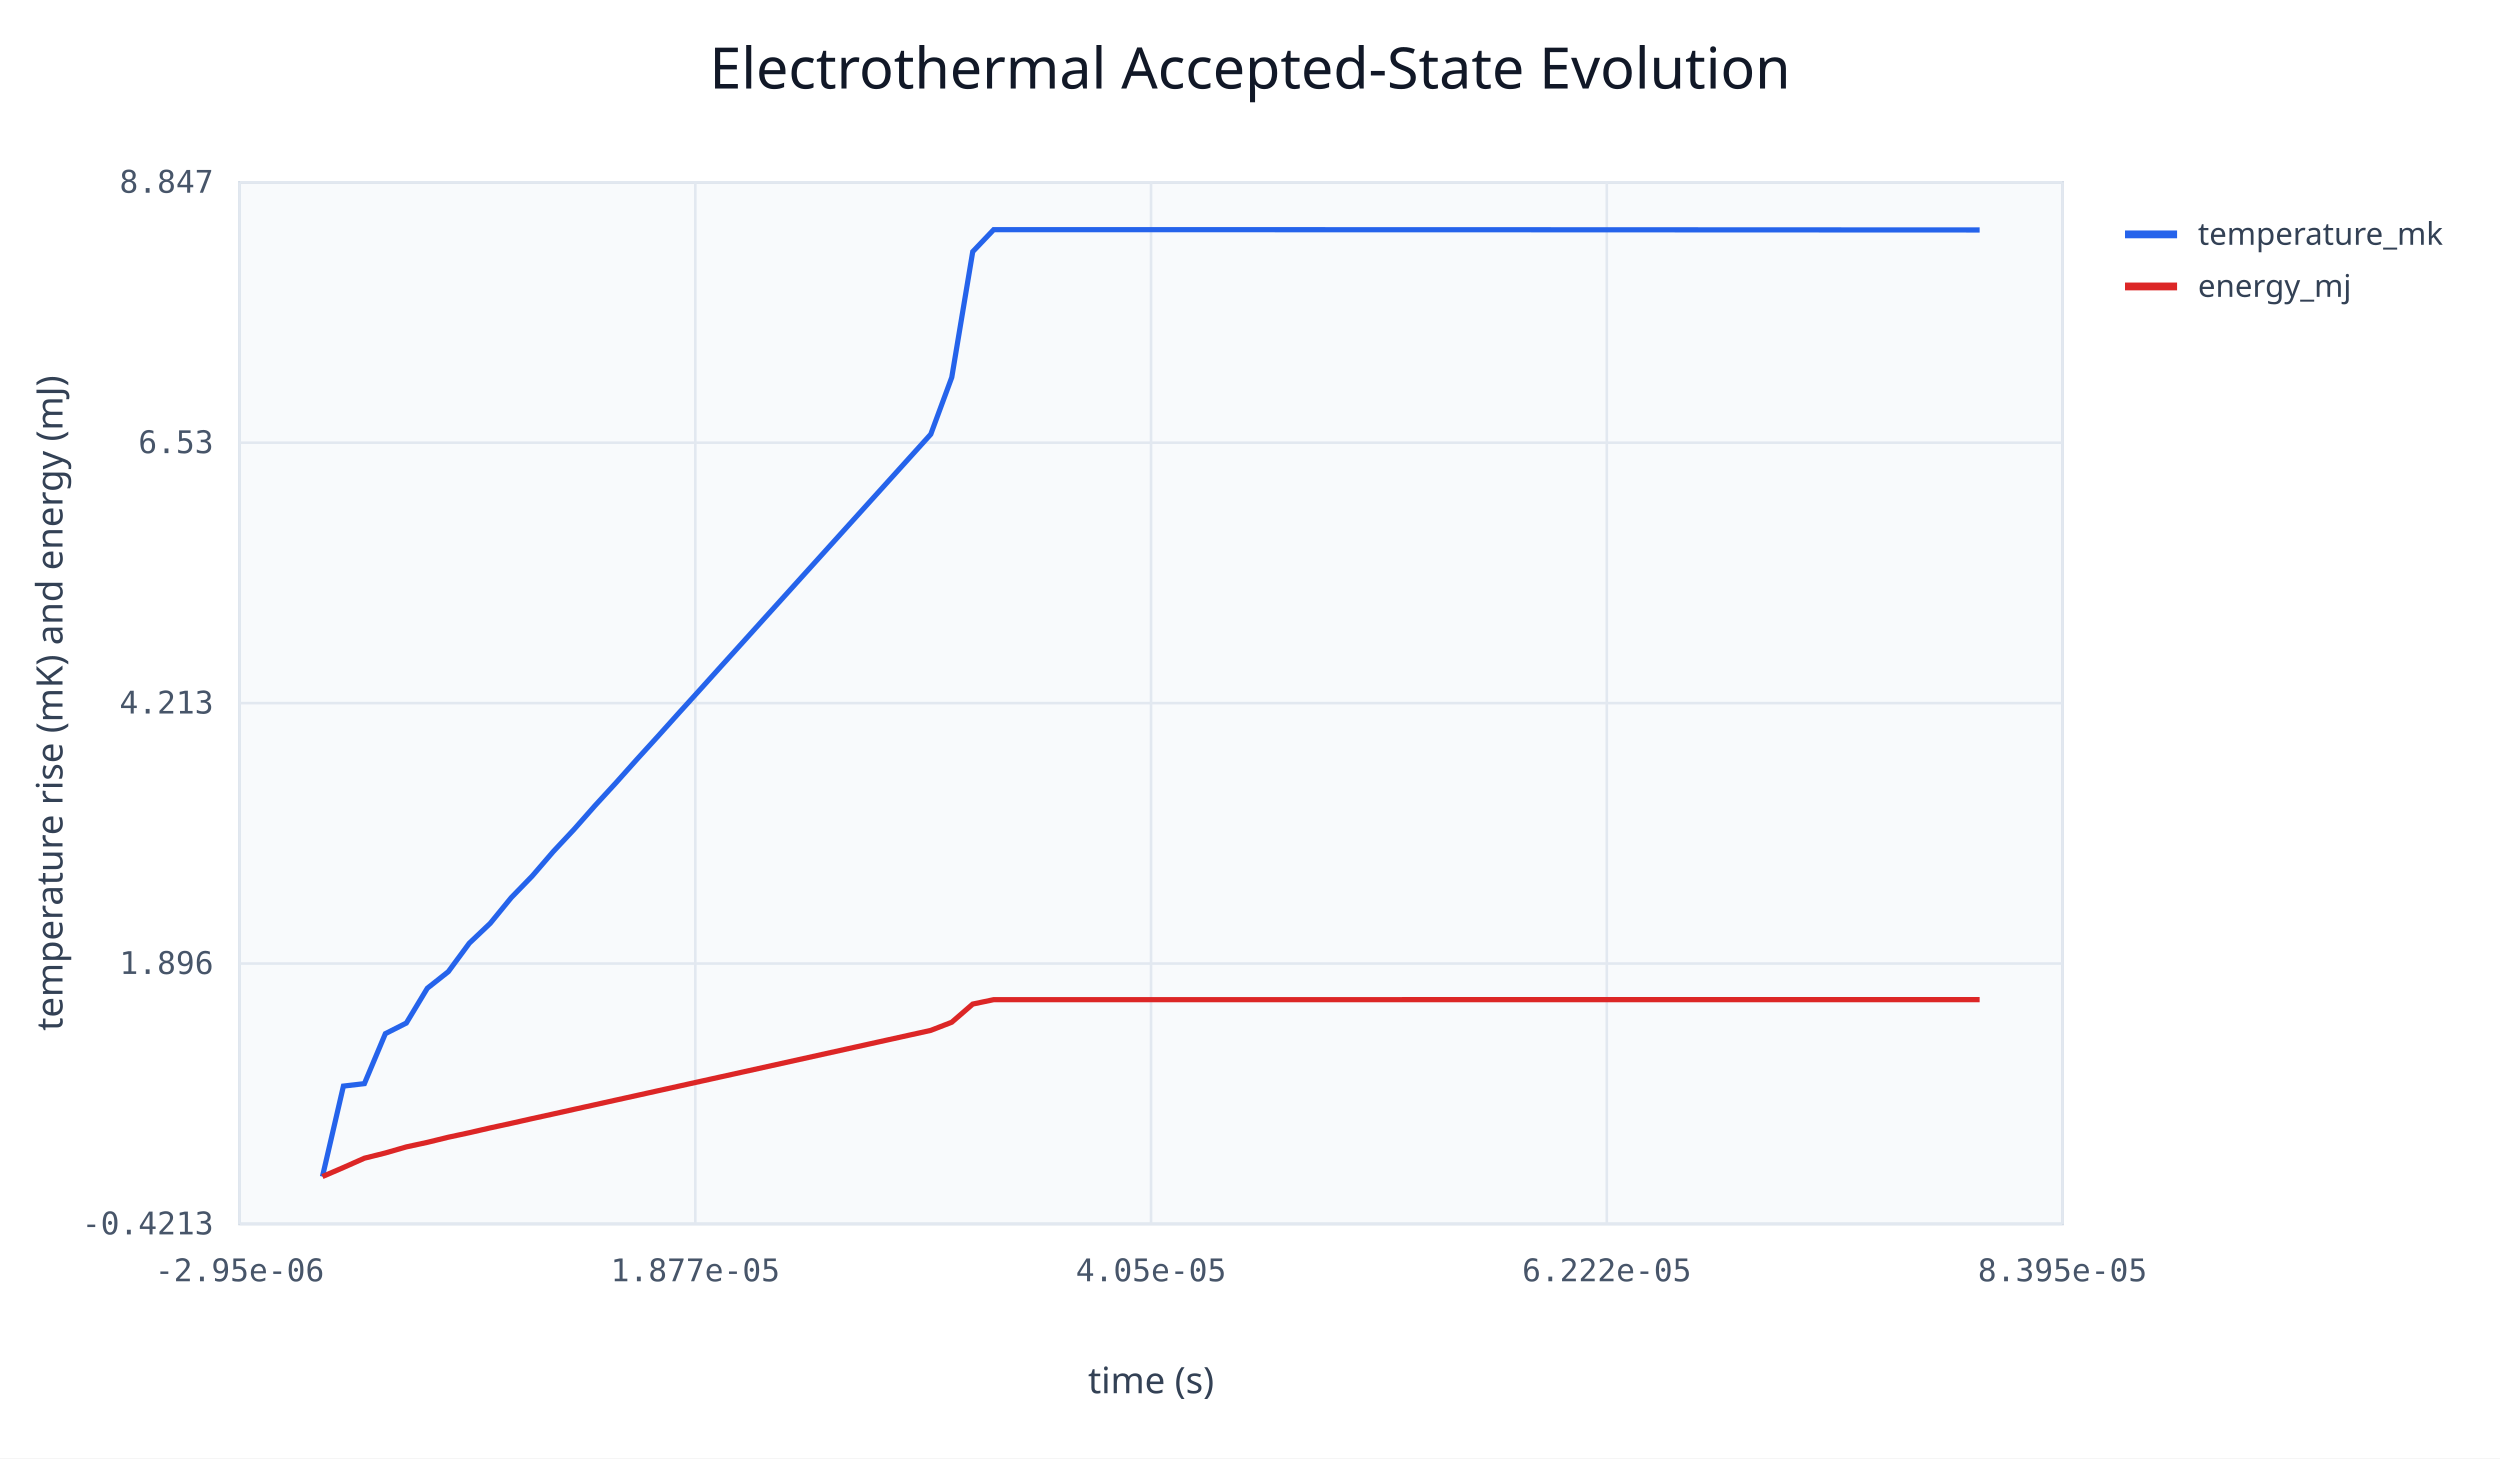
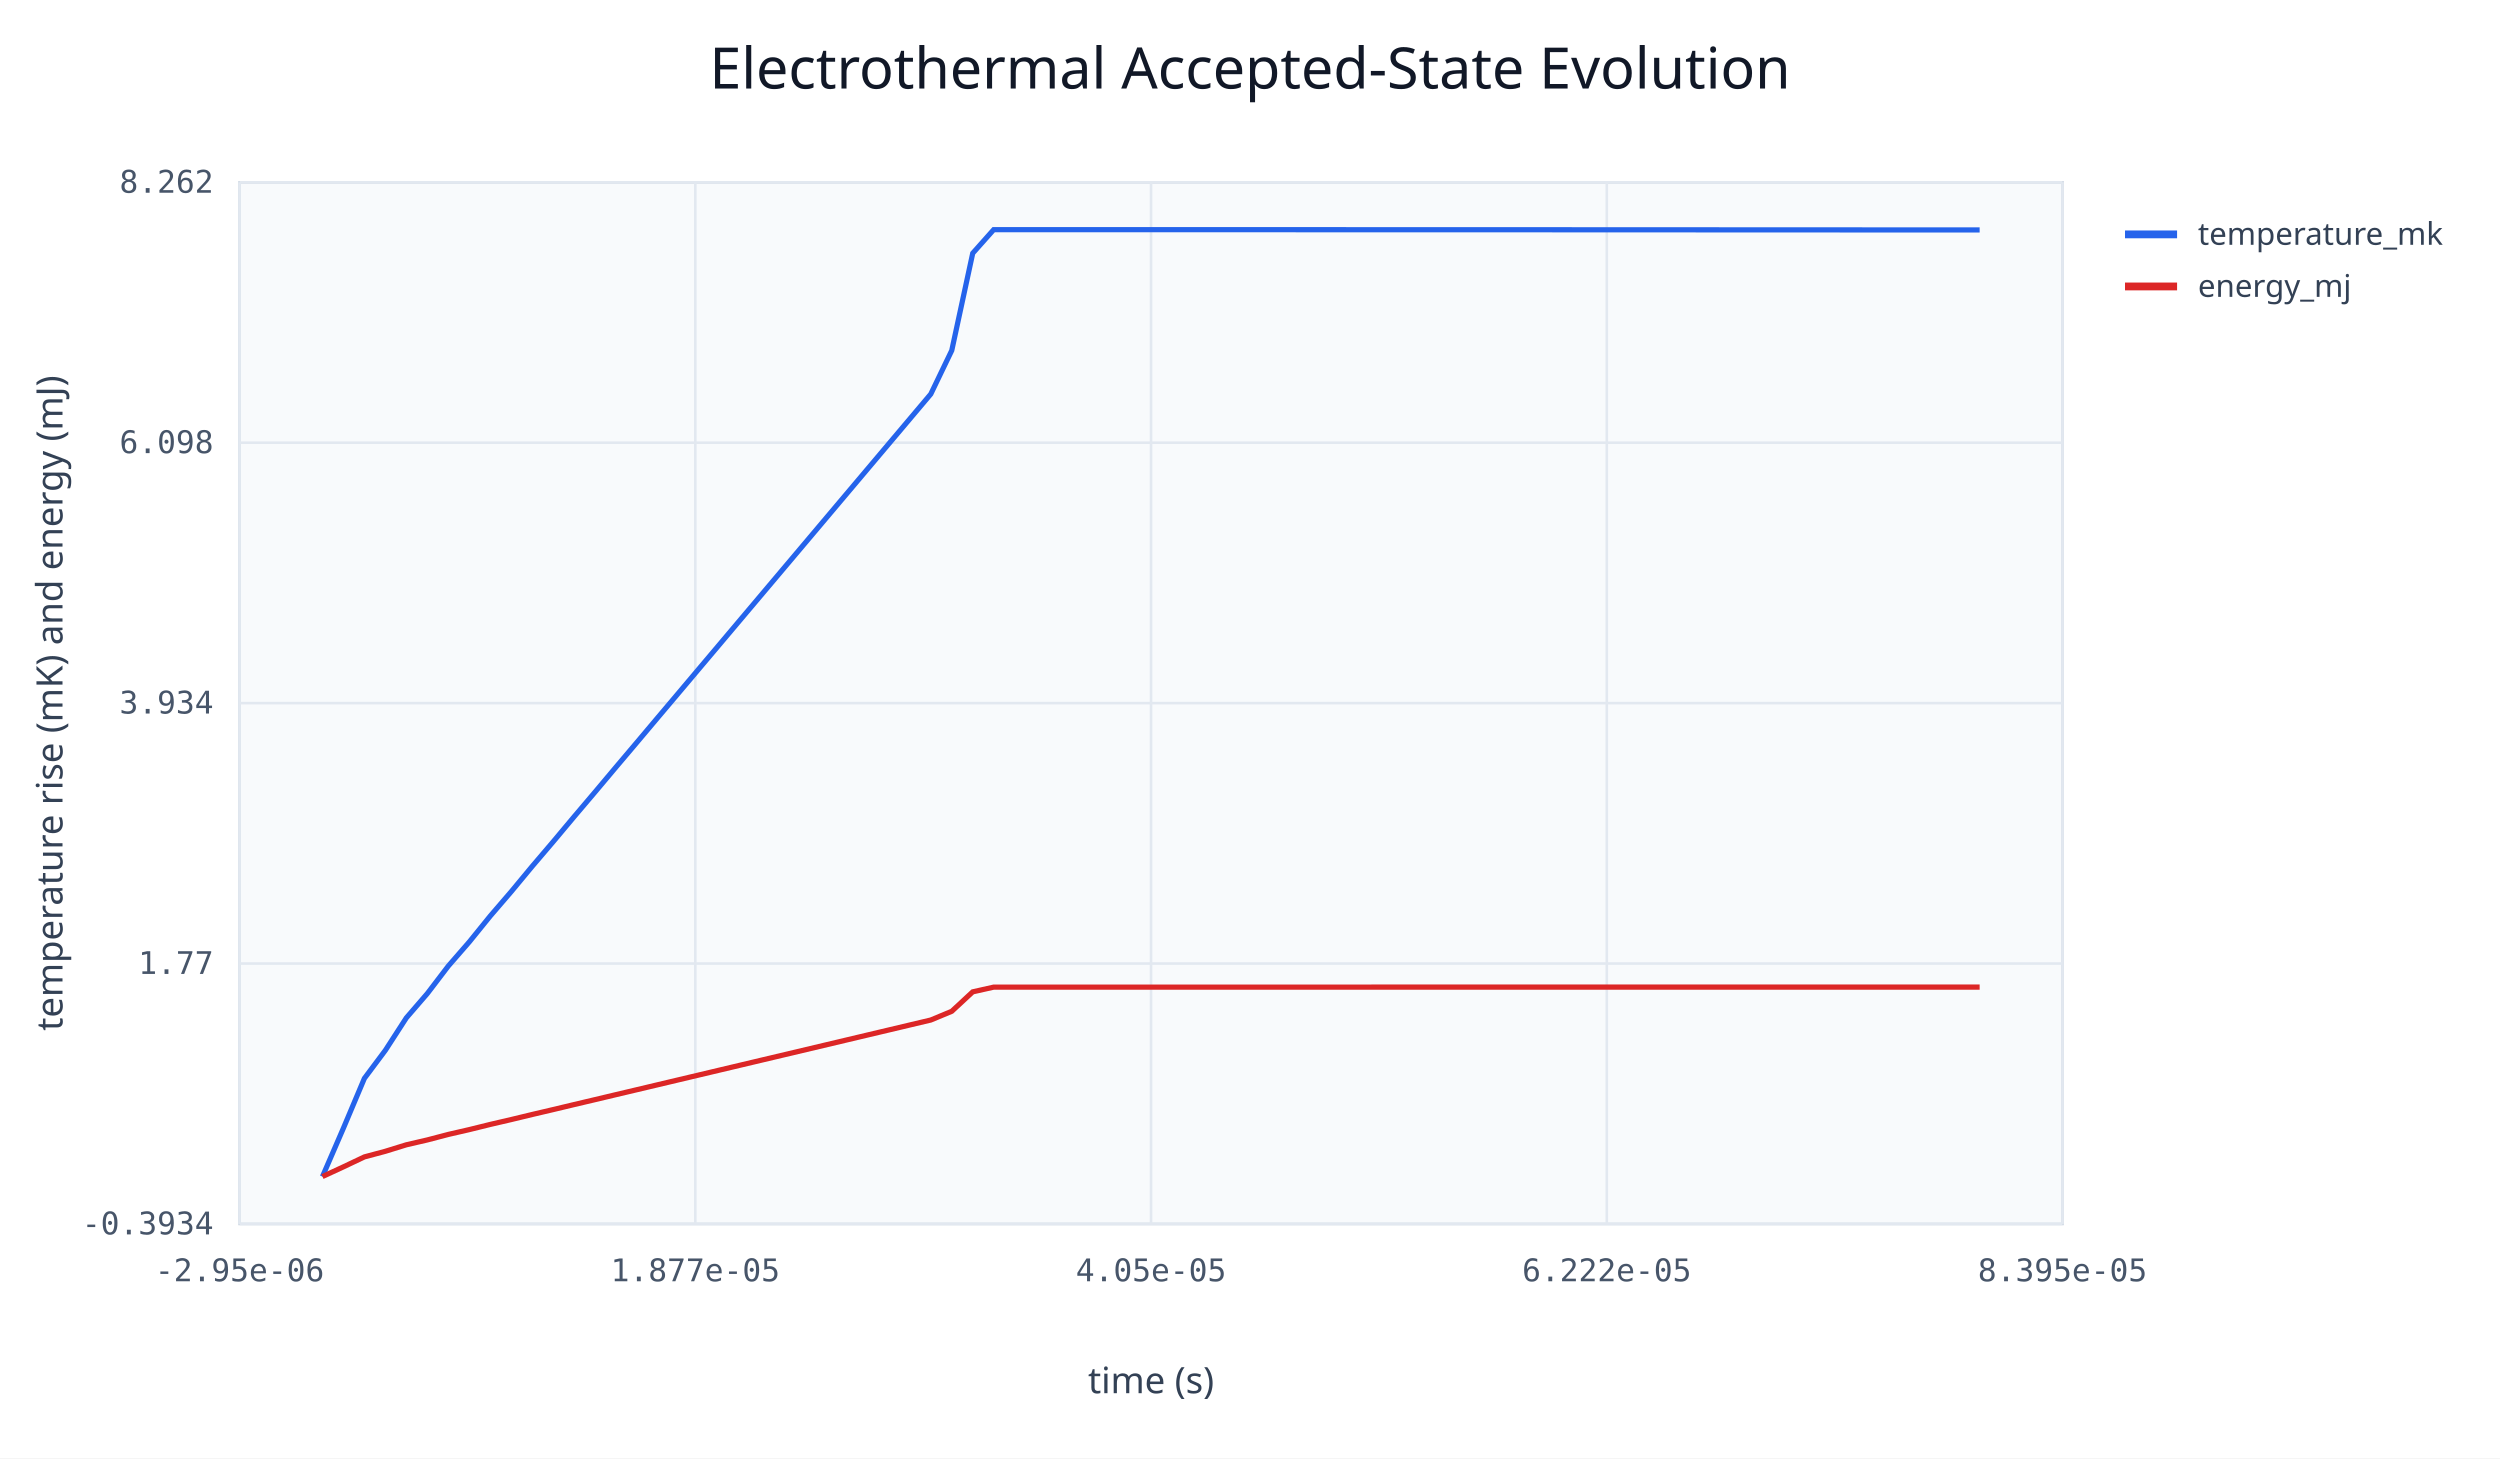
<svg xmlns="http://www.w3.org/2000/svg" width="960" height="560" viewBox="0 0 960 560">
  <rect width="960" height="560" fill="#ffffff" />
  <text x="480" y="34" text-anchor="middle" font-family="sans-serif" font-size="22" fill="#111827">Electrothermal Accepted-State Evolution</text>
  <rect x="92.0" y="70.0" width="700.0" height="400.0" fill="#f8fafc" stroke="#cbd5e1" />
  <line x1="92.0" y1="70.0" x2="792.0" y2="70.0" stroke="#e2e8f0" />
-   <text x="82.0" y="74.0" text-anchor="end" font-family="monospace" font-size="12" fill="#475569">8.847</text>
+   <text x="82.0" y="74.0" text-anchor="end" font-family="monospace" font-size="12" fill="#475569">8.262</text>
  <line x1="92.0" y1="170.0" x2="792.0" y2="170.0" stroke="#e2e8f0" />
-   <text x="82.0" y="174.0" text-anchor="end" font-family="monospace" font-size="12" fill="#475569">6.53</text>
+   <text x="82.0" y="174.0" text-anchor="end" font-family="monospace" font-size="12" fill="#475569">6.098</text>
  <line x1="92.0" y1="270.0" x2="792.0" y2="270.0" stroke="#e2e8f0" />
-   <text x="82.0" y="274.0" text-anchor="end" font-family="monospace" font-size="12" fill="#475569">4.213</text>
+   <text x="82.0" y="274.0" text-anchor="end" font-family="monospace" font-size="12" fill="#475569">3.934</text>
  <line x1="92.0" y1="370.0" x2="792.0" y2="370.0" stroke="#e2e8f0" />
-   <text x="82.0" y="374.0" text-anchor="end" font-family="monospace" font-size="12" fill="#475569">1.896</text>
+   <text x="82.0" y="374.0" text-anchor="end" font-family="monospace" font-size="12" fill="#475569">1.77</text>
  <line x1="92.0" y1="470.0" x2="792.0" y2="470.0" stroke="#e2e8f0" />
-   <text x="82.0" y="474.0" text-anchor="end" font-family="monospace" font-size="12" fill="#475569">-0.4213</text>
+   <text x="82.0" y="474.0" text-anchor="end" font-family="monospace" font-size="12" fill="#475569">-0.3934</text>
  <line x1="92.0" y1="70.0" x2="92.0" y2="470.0" stroke="#e2e8f0" />
  <text x="92.0" y="492.0" text-anchor="middle" font-family="monospace" font-size="12" fill="#475569">-2.95e-06</text>
  <line x1="267.0" y1="70.0" x2="267.0" y2="470.0" stroke="#e2e8f0" />
  <text x="267.0" y="492.0" text-anchor="middle" font-family="monospace" font-size="12" fill="#475569">1.877e-05</text>
  <line x1="442.0" y1="70.0" x2="442.0" y2="470.0" stroke="#e2e8f0" />
  <text x="442.0" y="492.0" text-anchor="middle" font-family="monospace" font-size="12" fill="#475569">4.05e-05</text>
  <line x1="617.0" y1="70.0" x2="617.0" y2="470.0" stroke="#e2e8f0" />
  <text x="617.0" y="492.0" text-anchor="middle" font-family="monospace" font-size="12" fill="#475569">6.222e-05</text>
  <line x1="792.0" y1="70.0" x2="792.0" y2="470.0" stroke="#e2e8f0" />
  <text x="792.0" y="492.0" text-anchor="middle" font-family="monospace" font-size="12" fill="#475569">8.395e-05</text>
-   <polyline points="123.818,451.818 131.873,417.059 139.929,416.115 147.984,396.926 156.039,392.843 164.094,379.488 172.150,373.121 180.205,362.189 188.260,354.549 196.315,344.692 204.371,336.400 212.426,327.039 220.481,318.425 228.536,309.298 236.591,300.528 244.647,291.511 252.702,282.665 260.757,273.702 268.812,264.820 276.868,255.882 284.923,246.983 292.978,238.057 301.033,229.150 309.089,220.230 317.144,211.319 325.199,202.402 333.254,193.489 341.310,184.574 349.365,175.660 357.420,166.746 365.475,144.915 373.530,96.636 381.586,88.182 389.641,88.184 397.696,88.185 405.751,88.187 413.807,88.188 421.862,88.190 429.917,88.191 437.972,88.193 446.028,88.194 454.083,88.196 462.138,88.197 470.193,88.199 478.249,88.201 486.304,88.202 494.359,88.204 502.414,88.205 510.470,88.207 518.525,88.208 526.580,88.210 534.635,88.211 542.690,88.213 550.746,88.215 558.801,88.216 566.856,88.219 574.911,88.223 582.967,88.226 591.022,88.230 599.077,88.234 607.132,88.237 615.188,88.241 623.243,88.245 631.298,88.249 639.353,88.252 647.409,88.256 655.464,88.260 663.519,88.263 671.574,88.267 679.629,88.271 687.685,88.275 695.740,88.278 703.795,88.282 711.850,88.286 719.906,88.289 727.961,88.293 736.016,88.297 744.071,88.301 752.127,88.304 760.182,88.308" fill="none" stroke="#2563eb" stroke-width="2" />
-   <polyline points="123.818,451.797 131.873,448.321 139.929,444.750 147.984,442.737 156.039,440.409 164.094,438.666 172.150,436.693 180.205,434.963 188.260,433.106 196.315,431.356 204.371,429.541 212.426,427.775 220.481,425.977 228.536,424.203 236.591,422.413 244.647,420.634 252.702,418.847 260.757,417.066 268.812,415.281 276.868,413.499 284.923,411.715 292.978,409.932 301.033,408.148 309.089,406.365 317.144,404.581 325.199,402.798 333.254,401.015 341.310,399.231 349.365,397.448 357.420,395.664 365.475,392.536 373.530,385.561 381.586,383.870 389.641,383.870 397.696,383.869 405.751,383.869 413.807,383.868 421.862,383.868 429.917,383.867 437.972,383.867 446.028,383.867 454.083,383.866 462.138,383.866 470.193,383.865 478.249,383.865 486.304,383.864 494.359,383.864 502.414,383.864 510.470,383.863 518.525,383.863 526.580,383.862 534.635,383.862 542.690,383.861 550.746,383.861 558.801,383.861 566.856,383.860 574.911,383.860 582.967,383.860 591.022,383.860 599.077,383.860 607.132,383.860 615.188,383.860 623.243,383.860 631.298,383.860 639.353,383.860 647.409,383.860 655.464,383.860 663.519,383.860 671.574,383.860 679.629,383.860 687.685,383.860 695.740,383.860 703.795,383.860 711.850,383.860 719.906,383.860 727.961,383.860 736.016,383.860 744.071,383.860 752.127,383.860 760.182,383.860" fill="none" stroke="#dc2626" stroke-width="2" />
+   <polyline points="123.818,451.818 131.873,433.207 139.929,414.091 147.984,403.311 156.039,390.851 164.094,381.514 172.150,370.955 180.205,361.693 188.260,351.748 196.315,342.380 204.371,332.663 212.426,323.211 220.481,313.587 228.536,304.088 236.591,294.505 244.647,284.981 252.702,275.417 260.757,265.882 268.812,256.327 276.868,246.786 284.923,237.236 292.978,227.692 301.033,218.143 309.089,208.598 317.144,199.051 325.199,189.506 333.254,179.959 341.310,170.414 349.365,160.868 357.420,151.322 365.475,134.574 373.530,97.235 381.586,88.182 389.641,88.184 397.696,88.186 405.751,88.187 413.807,88.188 421.862,88.190 429.917,88.191 437.972,88.193 446.028,88.194 454.083,88.195 462.138,88.197 470.193,88.198 478.249,88.200 486.304,88.201 494.359,88.202 502.414,88.204 510.470,88.205 518.525,88.207 526.580,88.208 534.635,88.209 542.690,88.211 550.746,88.212 558.801,88.214 566.856,88.216 574.911,88.219 582.967,88.223 591.022,88.226 599.077,88.230 607.132,88.234 615.188,88.238 623.243,88.241 631.298,88.245 639.353,88.249 647.409,88.252 655.464,88.256 663.519,88.260 671.574,88.264 679.629,88.267 687.685,88.271 695.740,88.275 703.795,88.278 711.850,88.282 719.906,88.286 727.961,88.290 736.016,88.293 744.071,88.297 752.127,88.301 760.182,88.305" fill="none" stroke="#2563eb" stroke-width="2" />
+   <polyline points="123.818,451.795 131.873,448.073 139.929,444.250 147.984,442.093 156.039,439.601 164.094,437.734 172.150,435.622 180.205,433.769 188.260,431.780 196.315,429.906 204.371,427.962 212.426,426.072 220.481,424.147 228.536,422.247 236.591,420.330 244.647,418.425 252.702,416.512 260.757,414.604 268.812,412.693 276.868,410.784 284.923,408.874 292.978,406.964 301.033,405.054 309.089,403.145 317.144,401.235 325.199,399.325 333.254,397.415 341.310,395.506 349.365,393.596 357.420,391.686 365.475,388.336 373.530,380.867 381.586,379.056 389.641,379.056 397.696,379.055 405.751,379.055 413.807,379.054 421.862,379.054 429.917,379.053 437.972,379.053 446.028,379.052 454.083,379.052 462.138,379.052 470.193,379.051 478.249,379.051 486.304,379.050 494.359,379.050 502.414,379.049 510.470,379.049 518.525,379.048 526.580,379.048 534.635,379.047 542.690,379.047 550.746,379.046 558.801,379.046 566.856,379.046 574.911,379.046 582.967,379.046 591.022,379.046 599.077,379.046 607.132,379.046 615.188,379.046 623.243,379.046 631.298,379.046 639.353,379.046 647.409,379.046 655.464,379.046 663.519,379.046 671.574,379.045 679.629,379.045 687.685,379.045 695.740,379.045 703.795,379.045 711.850,379.045 719.906,379.045 727.961,379.045 736.016,379.045 744.071,379.045 752.127,379.045 760.182,379.045" fill="none" stroke="#dc2626" stroke-width="2" />
  <text x="442.0" y="535" text-anchor="middle" font-family="sans-serif" font-size="14" fill="#334155">time (s)</text>
  <text x="24" y="270.0" text-anchor="middle" transform="rotate(-90 24 270.0)" font-family="sans-serif" font-size="14" fill="#334155">temperature rise (mK) and energy (mJ)</text>
  <line x1="816.0" y1="90.0" x2="836.0" y2="90.0" stroke="#2563eb" stroke-width="3" />
  <text x="844.0" y="94.0" font-family="sans-serif" font-size="12" fill="#334155">temperature_mk</text>
  <line x1="816.0" y1="110.0" x2="836.0" y2="110.0" stroke="#dc2626" stroke-width="3" />
  <text x="844.0" y="114.0" font-family="sans-serif" font-size="12" fill="#334155">energy_mj</text>
</svg>
